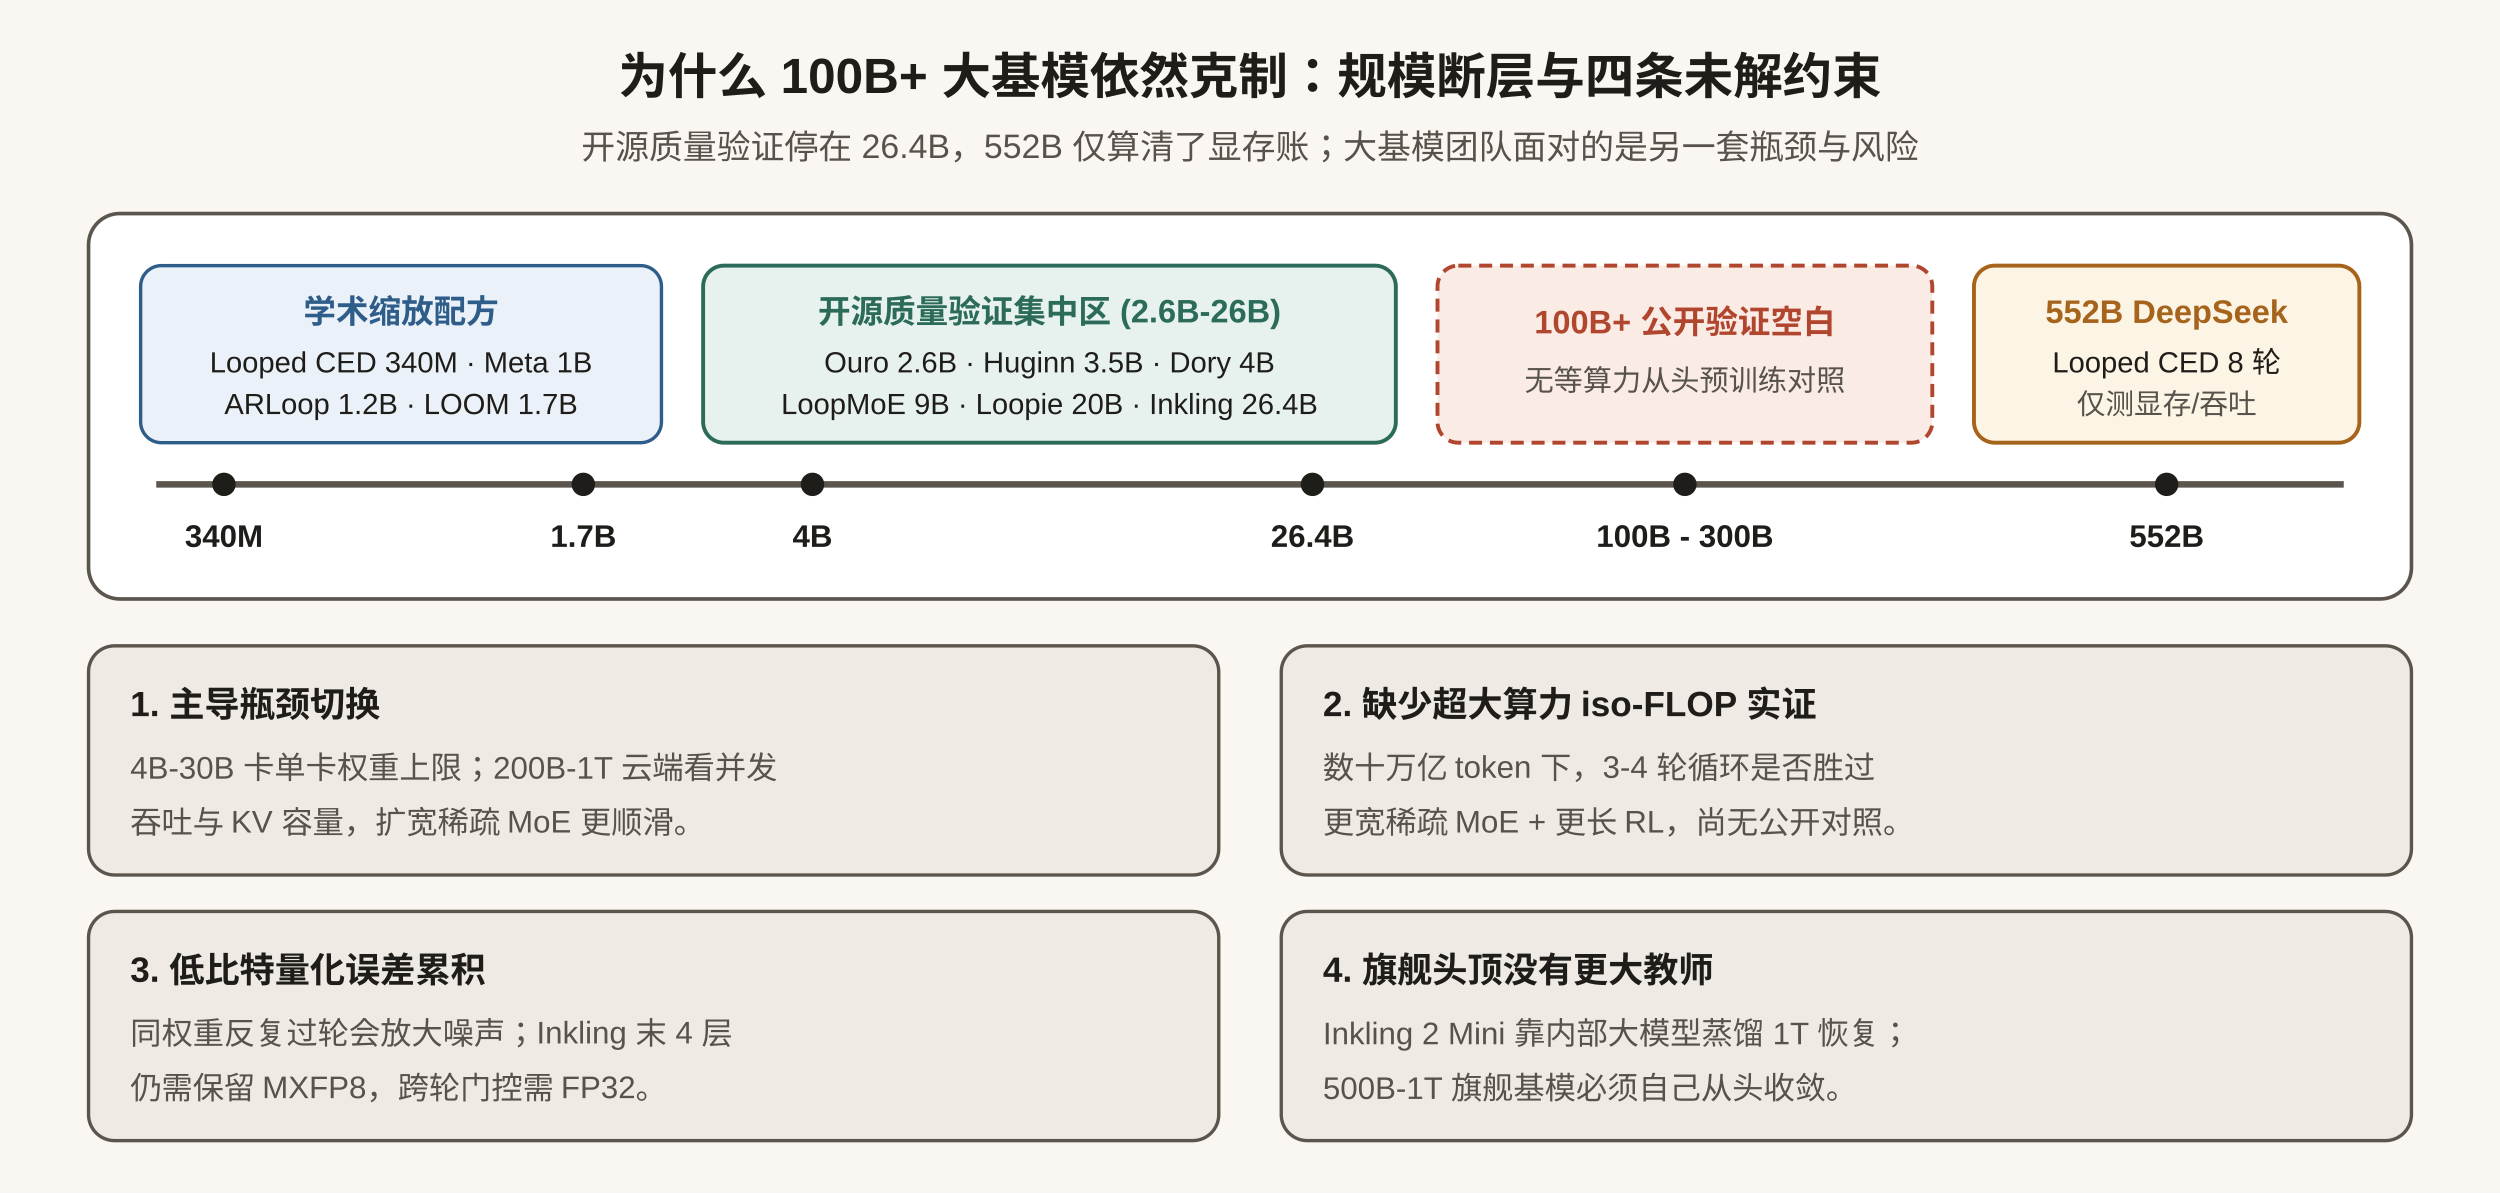
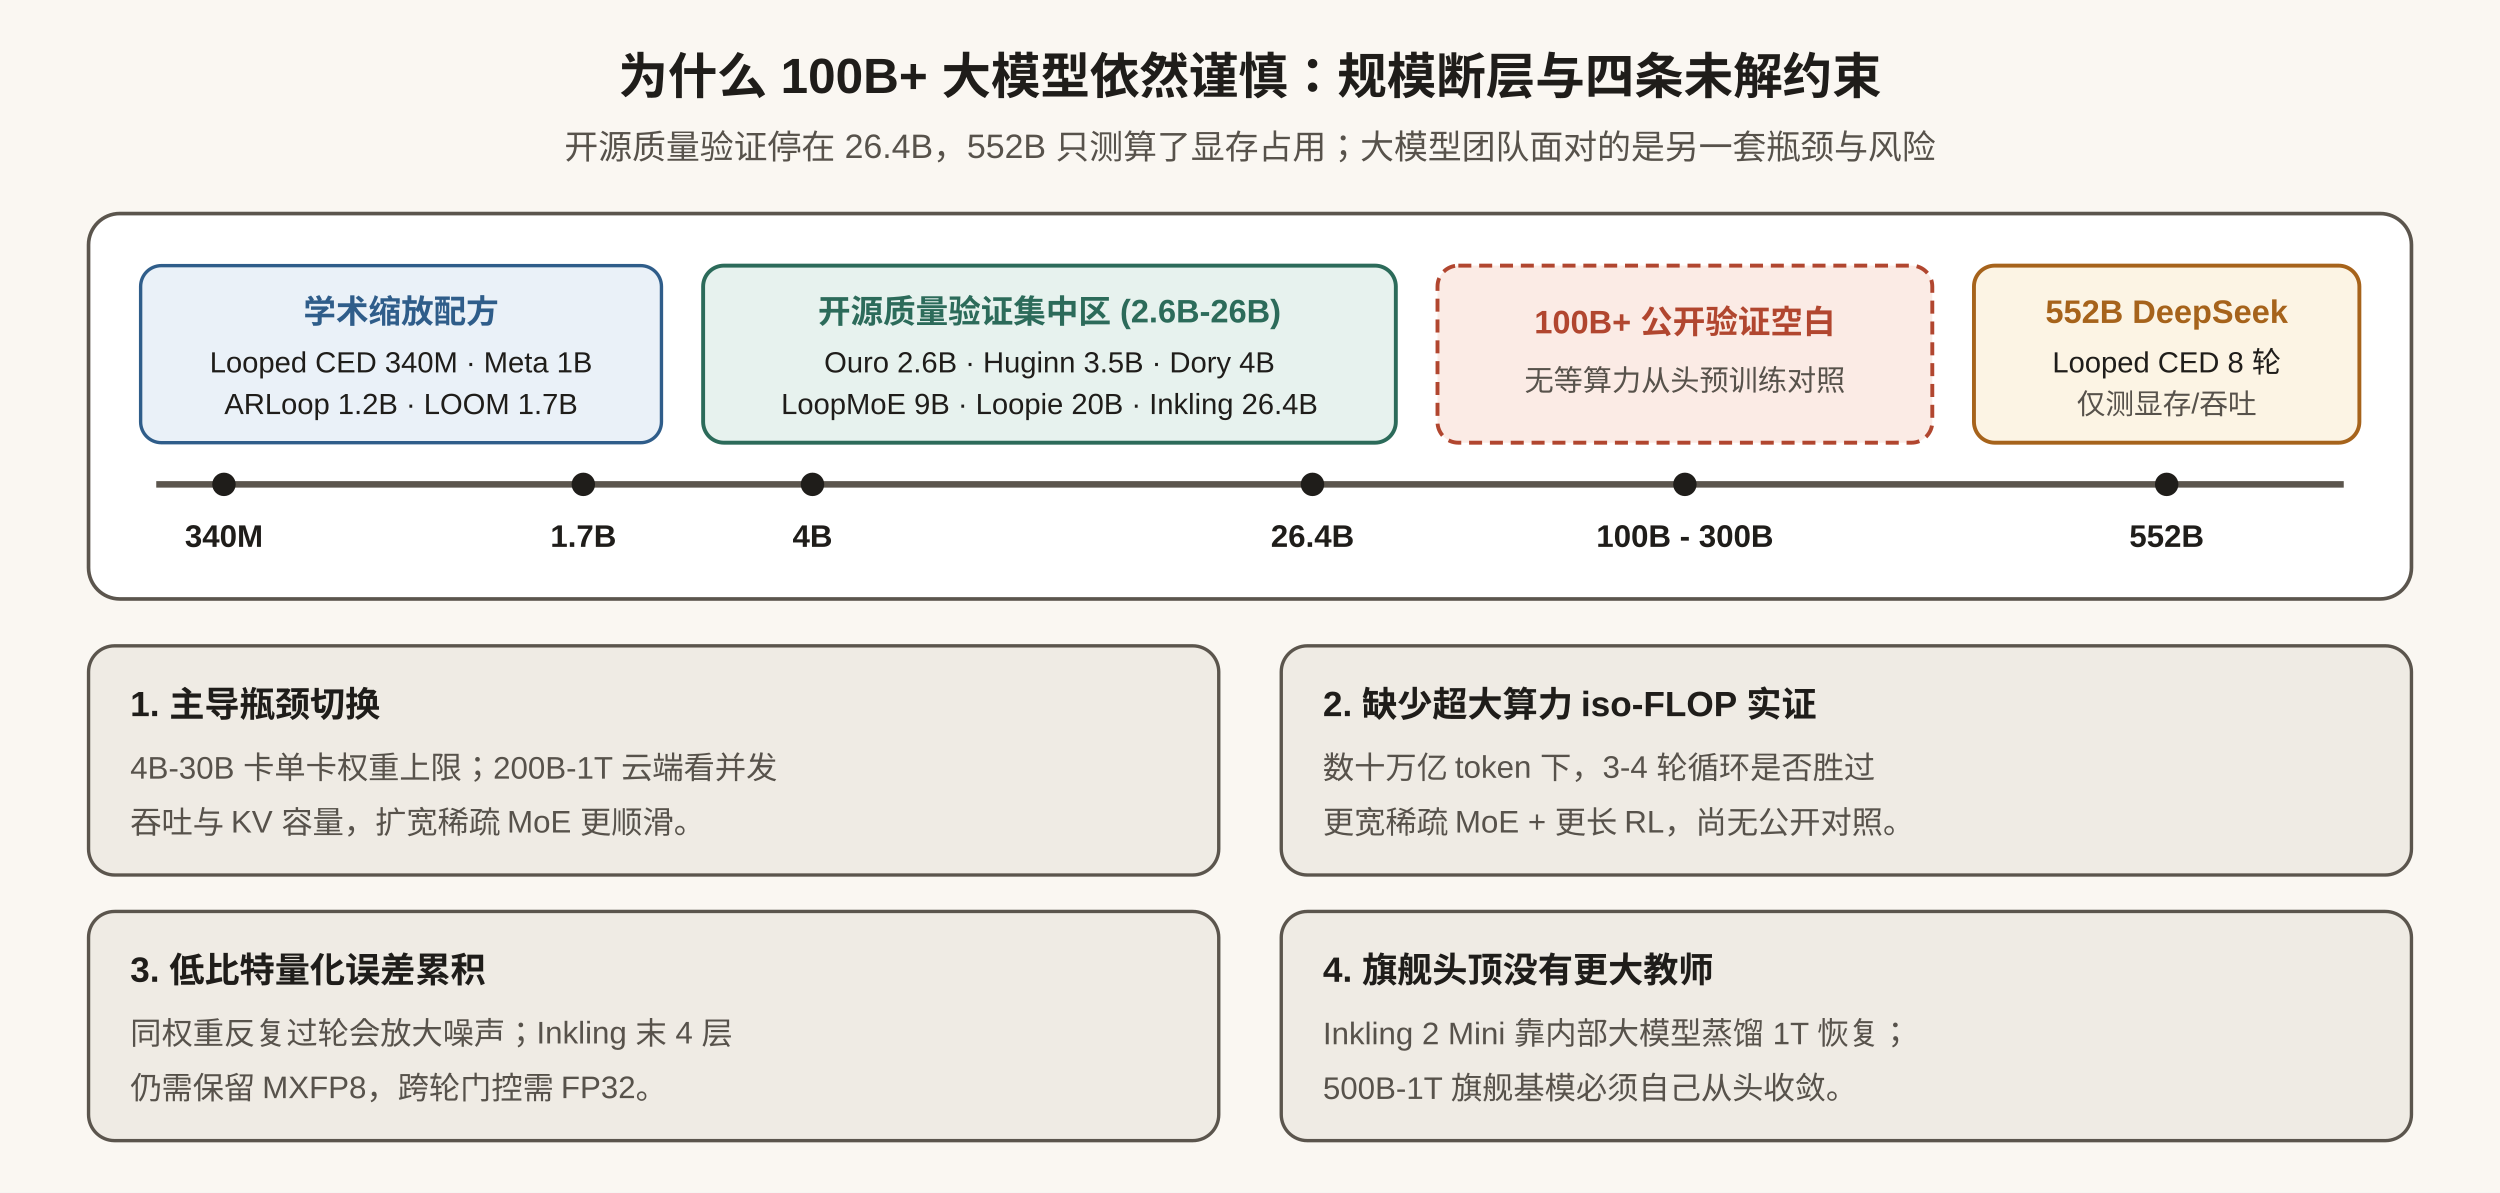
<svg xmlns="http://www.w3.org/2000/svg" viewBox="0 0 960 458" width="960" height="458" role="img" aria-labelledby="title desc">
  <defs>
    <marker id="arrow-stone" viewBox="0 0 10 10" refX="9" refY="5" markerWidth="7" markerHeight="7" orient="auto-start-reverse">
      <path d="M0 0 L10 5 L0 10 z" fill="#5b554d" />
    </marker>
    <marker id="arrow-teal" viewBox="0 0 10 10" refX="9" refY="5" markerWidth="7" markerHeight="7" orient="auto-start-reverse">
      <path d="M0 0 L10 5 L0 10 z" fill="#2c6b5a" />
    </marker>
    <marker id="arrow-amber" viewBox="0 0 10 10" refX="9" refY="5" markerWidth="7" markerHeight="7" orient="auto-start-reverse">
      <path d="M0 0 L10 5 L0 10 z" fill="#a6631b" />
    </marker>
    <marker id="arrow-terra" viewBox="0 0 10 10" refX="9" refY="5" markerWidth="7" markerHeight="7" orient="auto-start-reverse">
      <path d="M0 0 L10 5 L0 10 z" fill="#b1462f" />
    </marker>
  </defs>
  <rect width="960" height="458" fill="#faf7f2" />
-   <text font-family="-apple-system, BlinkMacSystemFont, 'PingFang SC', 'Hiragino Sans GB', 'Segoe UI', 'Helvetica Neue', Arial, sans-serif" x="480" y="36" font-size="19" font-weight="700" fill="#1f1d1a" text-anchor="middle">为什么 100B+ 大基模依然克制：规模断层与四条未解约束</text>
-   <text font-family="-apple-system, BlinkMacSystemFont, 'PingFang SC', 'Hiragino Sans GB', 'Segoe UI', 'Helvetica Neue', Arial, sans-serif" x="480" y="61" font-size="13" fill="#57524b" text-anchor="middle">开源质量验证停在 26.4B，552B 仅算清了显存账；大基模团队面对的是另一套瓶颈与风险</text>
+   <text font-family="-apple-system, BlinkMacSystemFont, 'PingFang SC', 'Hiragino Sans GB', 'Segoe UI', 'Helvetica Neue', Arial, sans-serif" x="480" y="36" font-size="19" font-weight="700" fill="#1f1d1a" text-anchor="middle">为什么 100B+ 大模型依然谨慎：规模断层与四条未解约束</text>
+   <text font-family="-apple-system, BlinkMacSystemFont, 'PingFang SC', 'Hiragino Sans GB', 'Segoe UI', 'Helvetica Neue', Arial, sans-serif" x="480" y="61" font-size="13" fill="#57524b" text-anchor="middle">开源质量验证停在 26.4B，552B 只测算了显存占用；大模型团队面对的是另一套瓶颈与风险</text>
  <rect x="34" y="82" width="892" height="148" rx="12" fill="#ffffff" stroke="#5b554d" stroke-width="1.4" />
  <line x1="60" y1="186" x2="900" y2="186" stroke="#5b554d" stroke-width="2.5" />
  <rect x="54" y="102" width="200" height="68" rx="8" fill="#eaf1f8" stroke="#2f5d8a" stroke-width="1.3" />
  <text font-family="-apple-system, BlinkMacSystemFont, 'PingFang SC', 'Hiragino Sans GB', 'Segoe UI', 'Helvetica Neue', Arial, sans-serif" x="154" y="124" font-size="12.5" font-weight="700" fill="#2f5d8a" text-anchor="middle">学术缩放配方</text>
  <text font-family="-apple-system, BlinkMacSystemFont, 'PingFang SC', 'Hiragino Sans GB', 'Segoe UI', 'Helvetica Neue', Arial, sans-serif" x="154" y="143" font-size="11.2" fill="#1f1d1a" text-anchor="middle">Looped CED 340M · Meta 1B</text>
  <text font-family="-apple-system, BlinkMacSystemFont, 'PingFang SC', 'Hiragino Sans GB', 'Segoe UI', 'Helvetica Neue', Arial, sans-serif" x="154" y="159" font-size="11.2" fill="#1f1d1a" text-anchor="middle">ARLoop 1.2B · LOOM 1.7B</text>
  <rect x="270" y="102" width="266" height="68" rx="8" fill="#e7f2ee" stroke="#2c6b5a" stroke-width="1.5" />
  <text font-family="-apple-system, BlinkMacSystemFont, 'PingFang SC', 'Hiragino Sans GB', 'Segoe UI', 'Helvetica Neue', Arial, sans-serif" x="403" y="124" font-size="12.5" font-weight="700" fill="#2c6b5a" text-anchor="middle">开源质量验证集中区 (2.6B-26B)</text>
  <text font-family="-apple-system, BlinkMacSystemFont, 'PingFang SC', 'Hiragino Sans GB', 'Segoe UI', 'Helvetica Neue', Arial, sans-serif" x="403" y="143" font-size="11.2" fill="#1f1d1a" text-anchor="middle">Ouro 2.6B · Huginn 3.5B · Dory 4B</text>
  <text font-family="-apple-system, BlinkMacSystemFont, 'PingFang SC', 'Hiragino Sans GB', 'Segoe UI', 'Helvetica Neue', Arial, sans-serif" x="403" y="159" font-size="11.2" fill="#1f1d1a" text-anchor="middle">LoopMoE 9B · Loopie 20B · Inkling 26.4B</text>
  <rect x="552" y="102" width="190" height="68" rx="8" fill="#fbebe5" stroke="#b1462f" stroke-width="1.5" stroke-dasharray="5,3" />
  <text font-family="-apple-system, BlinkMacSystemFont, 'PingFang SC', 'Hiragino Sans GB', 'Segoe UI', 'Helvetica Neue', Arial, sans-serif" x="647" y="128" font-size="12.5" font-weight="700" fill="#b1462f" text-anchor="middle">100B+ 公开验证空白</text>
  <text font-family="-apple-system, BlinkMacSystemFont, 'PingFang SC', 'Hiragino Sans GB', 'Segoe UI', 'Helvetica Neue', Arial, sans-serif" x="647" y="150" font-size="11.2" fill="#57524b" text-anchor="middle">无等算力从头预训练对照</text>
  <rect x="758" y="102" width="148" height="68" rx="8" fill="#fcf4e4" stroke="#a6631b" stroke-width="1.5" />
  <text font-family="-apple-system, BlinkMacSystemFont, 'PingFang SC', 'Hiragino Sans GB', 'Segoe UI', 'Helvetica Neue', Arial, sans-serif" x="832" y="124" font-size="12.5" font-weight="700" fill="#a6631b" text-anchor="middle">552B DeepSeek</text>
  <text font-family="-apple-system, BlinkMacSystemFont, 'PingFang SC', 'Hiragino Sans GB', 'Segoe UI', 'Helvetica Neue', Arial, sans-serif" x="832" y="143" font-size="11.2" fill="#1f1d1a" text-anchor="middle">Looped CED 8 轮</text>
  <text font-family="-apple-system, BlinkMacSystemFont, 'PingFang SC', 'Hiragino Sans GB', 'Segoe UI', 'Helvetica Neue', Arial, sans-serif" x="832" y="159" font-size="11" fill="#57524b" text-anchor="middle">仅测显存/吞吐</text>
  <circle cx="86" cy="186" r="4.5" fill="#1f1d1a" />
  <text font-family="-apple-system, BlinkMacSystemFont, 'PingFang SC', 'Hiragino Sans GB', 'Segoe UI', 'Helvetica Neue', Arial, sans-serif" x="86" y="210" font-size="12" font-weight="600" fill="#1f1d1a" text-anchor="middle">340M</text>
  <circle cx="224" cy="186" r="4.5" fill="#1f1d1a" />
  <text font-family="-apple-system, BlinkMacSystemFont, 'PingFang SC', 'Hiragino Sans GB', 'Segoe UI', 'Helvetica Neue', Arial, sans-serif" x="224" y="210" font-size="12" font-weight="600" fill="#1f1d1a" text-anchor="middle">1.7B</text>
  <circle cx="312" cy="186" r="4.5" fill="#1f1d1a" />
  <text font-family="-apple-system, BlinkMacSystemFont, 'PingFang SC', 'Hiragino Sans GB', 'Segoe UI', 'Helvetica Neue', Arial, sans-serif" x="312" y="210" font-size="12" font-weight="600" fill="#1f1d1a" text-anchor="middle">4B</text>
  <circle cx="504" cy="186" r="4.5" fill="#1f1d1a" />
  <text font-family="-apple-system, BlinkMacSystemFont, 'PingFang SC', 'Hiragino Sans GB', 'Segoe UI', 'Helvetica Neue', Arial, sans-serif" x="504" y="210" font-size="12" font-weight="600" fill="#1f1d1a" text-anchor="middle">26.4B</text>
  <circle cx="647" cy="186" r="4.5" fill="#1f1d1a" />
  <text font-family="-apple-system, BlinkMacSystemFont, 'PingFang SC', 'Hiragino Sans GB', 'Segoe UI', 'Helvetica Neue', Arial, sans-serif" x="647" y="210" font-size="12" font-weight="600" fill="#1f1d1a" text-anchor="middle">100B - 300B</text>
  <circle cx="832" cy="186" r="4.5" fill="#1f1d1a" />
  <text font-family="-apple-system, BlinkMacSystemFont, 'PingFang SC', 'Hiragino Sans GB', 'Segoe UI', 'Helvetica Neue', Arial, sans-serif" x="832" y="210" font-size="12" font-weight="600" fill="#1f1d1a" text-anchor="middle">552B</text>
  <rect x="34" y="248" width="434" height="88" rx="10" fill="#efebe4" stroke="#5b554d" stroke-width="1.3" />
  <text font-family="-apple-system, BlinkMacSystemFont, 'PingFang SC', 'Hiragino Sans GB', 'Segoe UI', 'Helvetica Neue', Arial, sans-serif" x="50" y="275" font-size="13.5" font-weight="700" fill="#1f1d1a">1. 主导瓶颈切换</text>
  <text font-family="-apple-system, BlinkMacSystemFont, 'PingFang SC', 'Hiragino Sans GB', 'Segoe UI', 'Helvetica Neue', Arial, sans-serif" x="50" y="299" font-size="12" fill="#57524b">4B-30B 卡单卡权重上限；200B-1T 云端看并发</text>
  <text font-family="-apple-system, BlinkMacSystemFont, 'PingFang SC', 'Hiragino Sans GB', 'Segoe UI', 'Helvetica Neue', Arial, sans-serif" x="50" y="320" font-size="12" fill="#57524b">吞吐与 KV 容量，扩宽稀疏 MoE 更顺滑。</text>
  <rect x="492" y="248" width="434" height="88" rx="10" fill="#efebe4" stroke="#5b554d" stroke-width="1.3" />
  <text font-family="-apple-system, BlinkMacSystemFont, 'PingFang SC', 'Hiragino Sans GB', 'Segoe UI', 'Helvetica Neue', Arial, sans-serif" x="508" y="275" font-size="13.5" font-weight="700" fill="#1f1d1a">2. 缺少超大算力 iso-FLOP 实证</text>
  <text font-family="-apple-system, BlinkMacSystemFont, 'PingFang SC', 'Hiragino Sans GB', 'Segoe UI', 'Helvetica Neue', Arial, sans-serif" x="508" y="299" font-size="12" fill="#57524b">数十万亿 token 下，3-4 轮循环是否胜过</text>
  <text font-family="-apple-system, BlinkMacSystemFont, 'PingFang SC', 'Hiragino Sans GB', 'Segoe UI', 'Helvetica Neue', Arial, sans-serif" x="508" y="320" font-size="12" fill="#57524b">更宽稀疏 MoE + 更长 RL，尚无公开对照。</text>
  <rect x="34" y="350" width="434" height="88" rx="10" fill="#efebe4" stroke="#5b554d" stroke-width="1.3" />
  <text font-family="-apple-system, BlinkMacSystemFont, 'PingFang SC', 'Hiragino Sans GB', 'Segoe UI', 'Helvetica Neue', Arial, sans-serif" x="50" y="377" font-size="13.5" font-weight="700" fill="#1f1d1a">3. 低比特量化误差累积</text>
  <text font-family="-apple-system, BlinkMacSystemFont, 'PingFang SC', 'Hiragino Sans GB', 'Segoe UI', 'Helvetica Neue', Arial, sans-serif" x="50" y="401" font-size="12" fill="#57524b">同权重反复过轮会放大噪声；Inkling 末 4 层</text>
  <text font-family="-apple-system, BlinkMacSystemFont, 'PingFang SC', 'Hiragino Sans GB', 'Segoe UI', 'Helvetica Neue', Arial, sans-serif" x="50" y="422" font-size="12" fill="#57524b">仍需保留 MXFP8，跨轮门控需 FP32。</text>
  <rect x="492" y="350" width="434" height="88" rx="10" fill="#efebe4" stroke="#5b554d" stroke-width="1.3" />
  <text font-family="-apple-system, BlinkMacSystemFont, 'PingFang SC', 'Hiragino Sans GB', 'Segoe UI', 'Helvetica Neue', Arial, sans-serif" x="508" y="377" font-size="13.5" font-weight="700" fill="#1f1d1a">4. 旗舰头顶没有更大教师</text>
  <text font-family="-apple-system, BlinkMacSystemFont, 'PingFang SC', 'Hiragino Sans GB', 'Segoe UI', 'Helvetica Neue', Arial, sans-serif" x="508" y="401" font-size="12" fill="#57524b">Inkling 2 Mini 靠内部大模型蒸馏 1T 恢复；</text>
  <text font-family="-apple-system, BlinkMacSystemFont, 'PingFang SC', 'Hiragino Sans GB', 'Segoe UI', 'Helvetica Neue', Arial, sans-serif" x="508" y="422" font-size="12" fill="#57524b">500B-1T 旗舰基模必须自己从头收敛。</text>
</svg>
